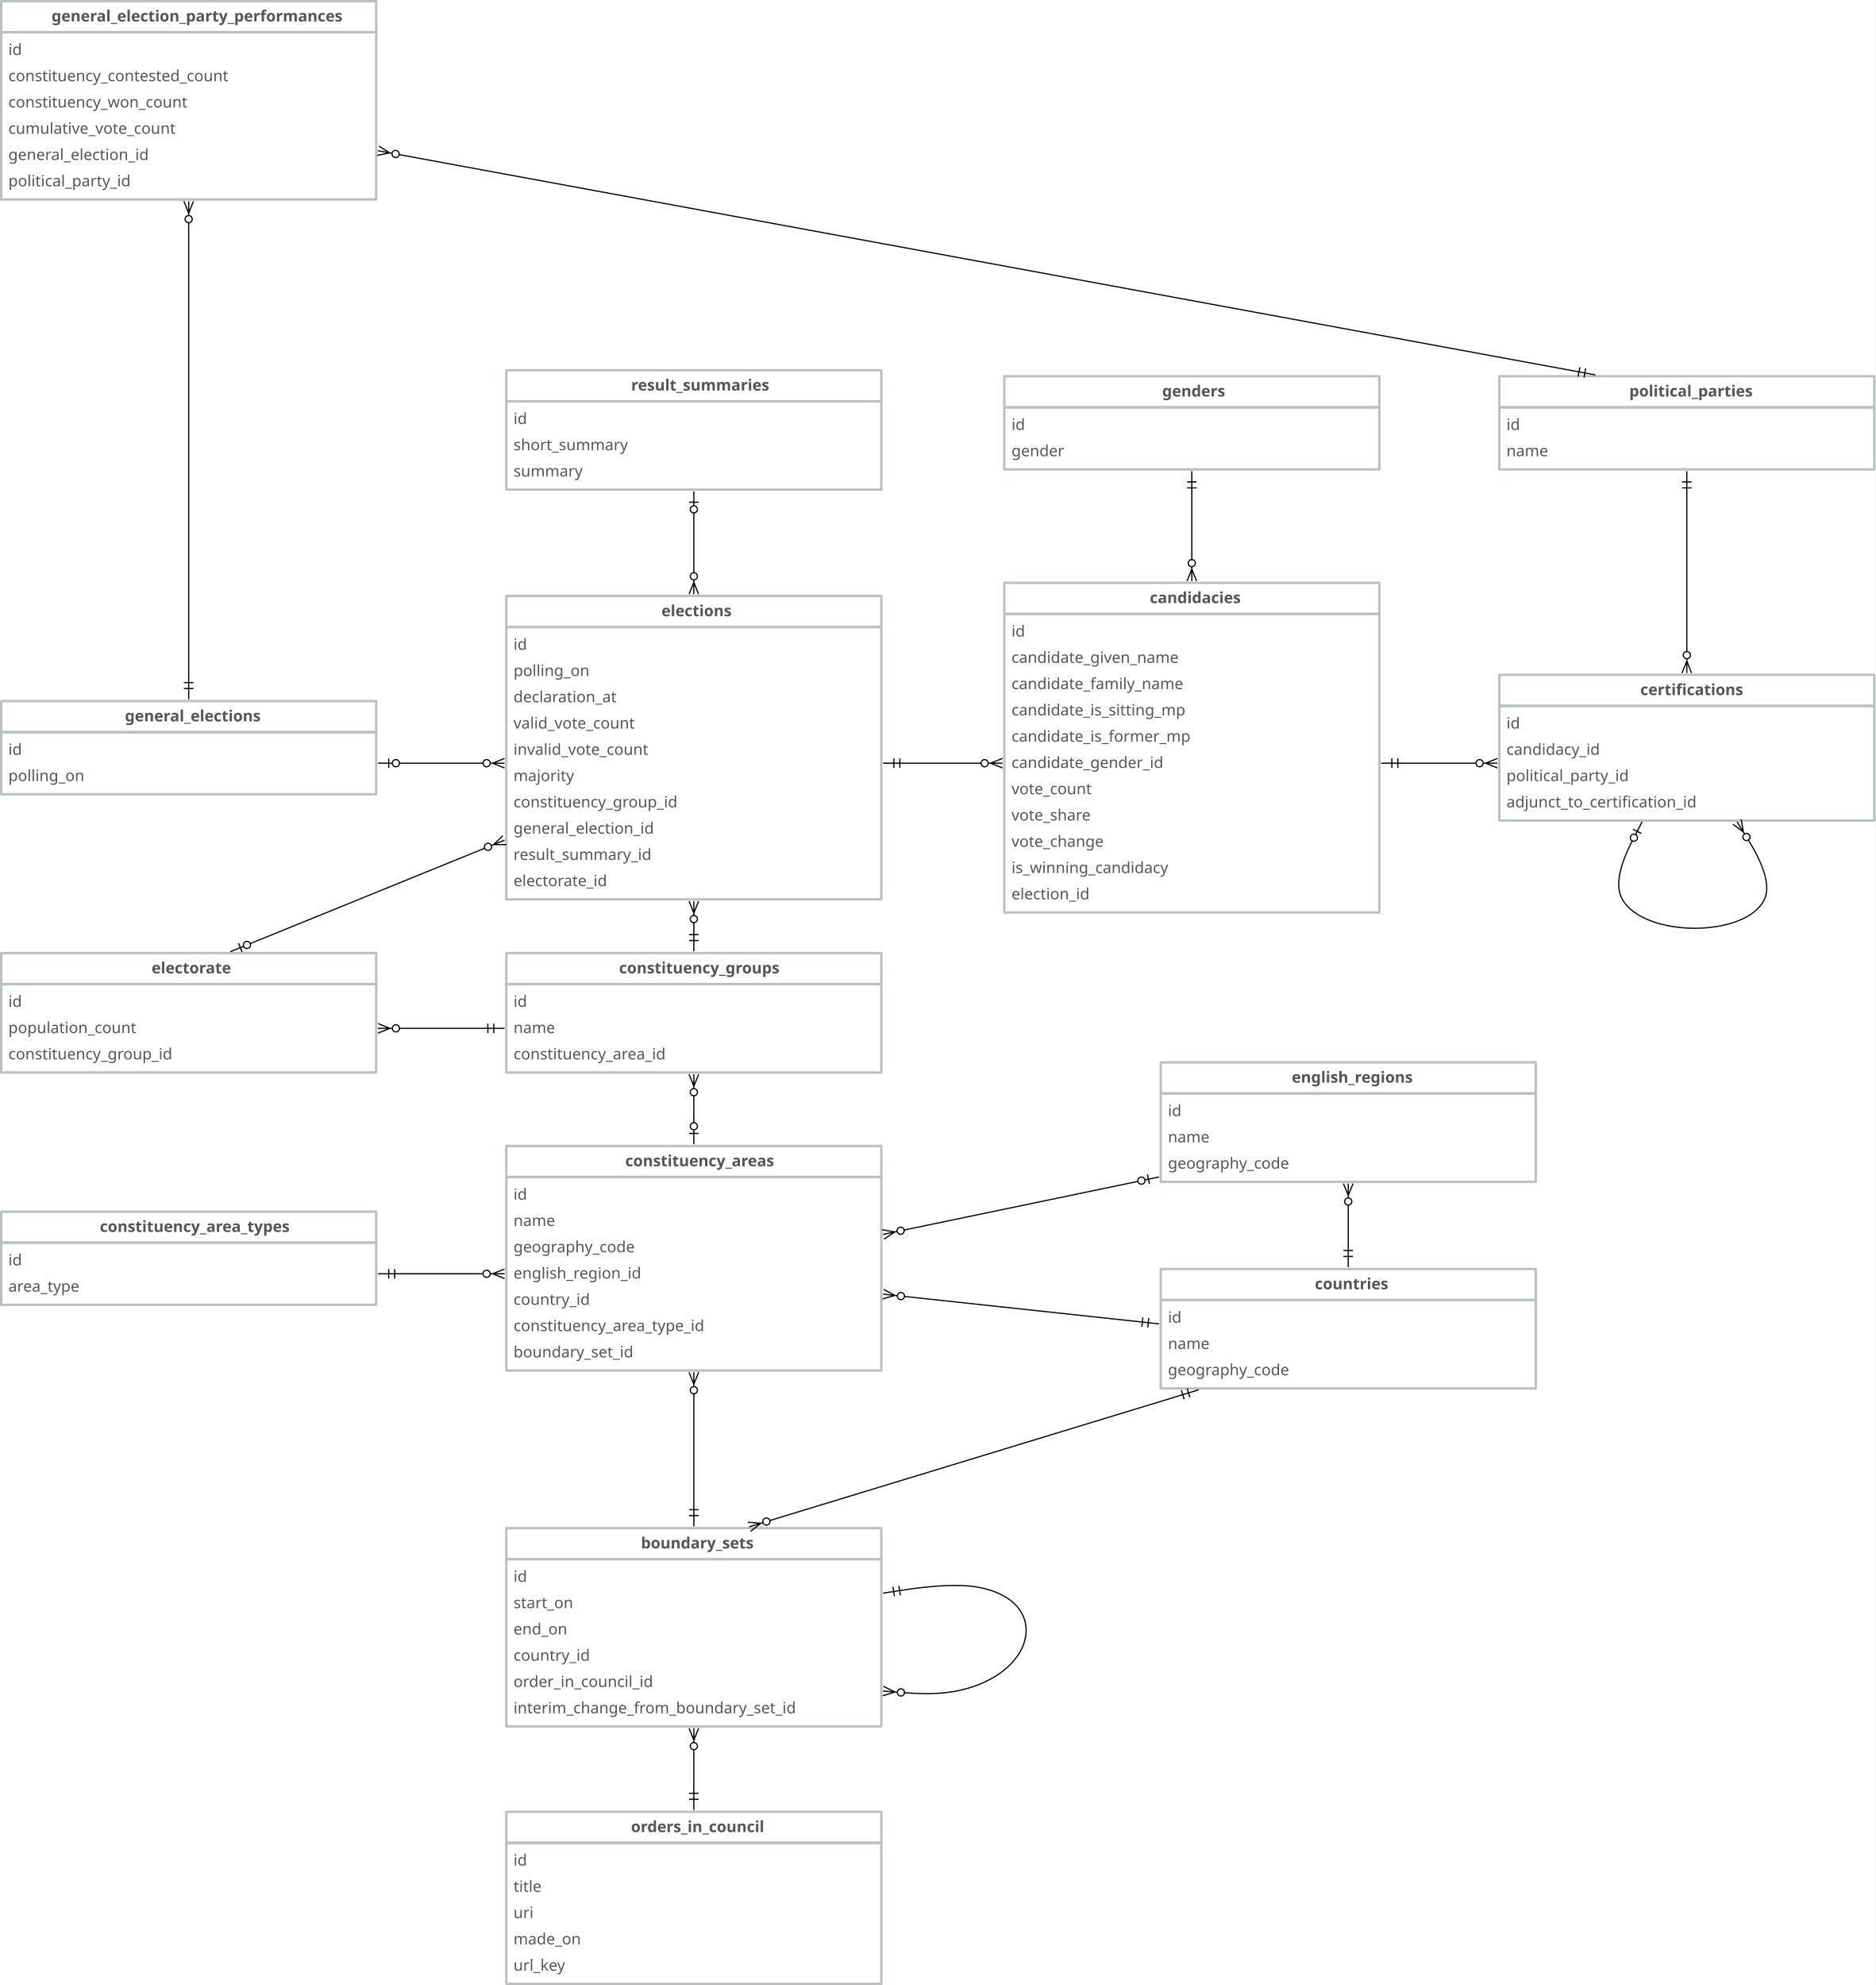
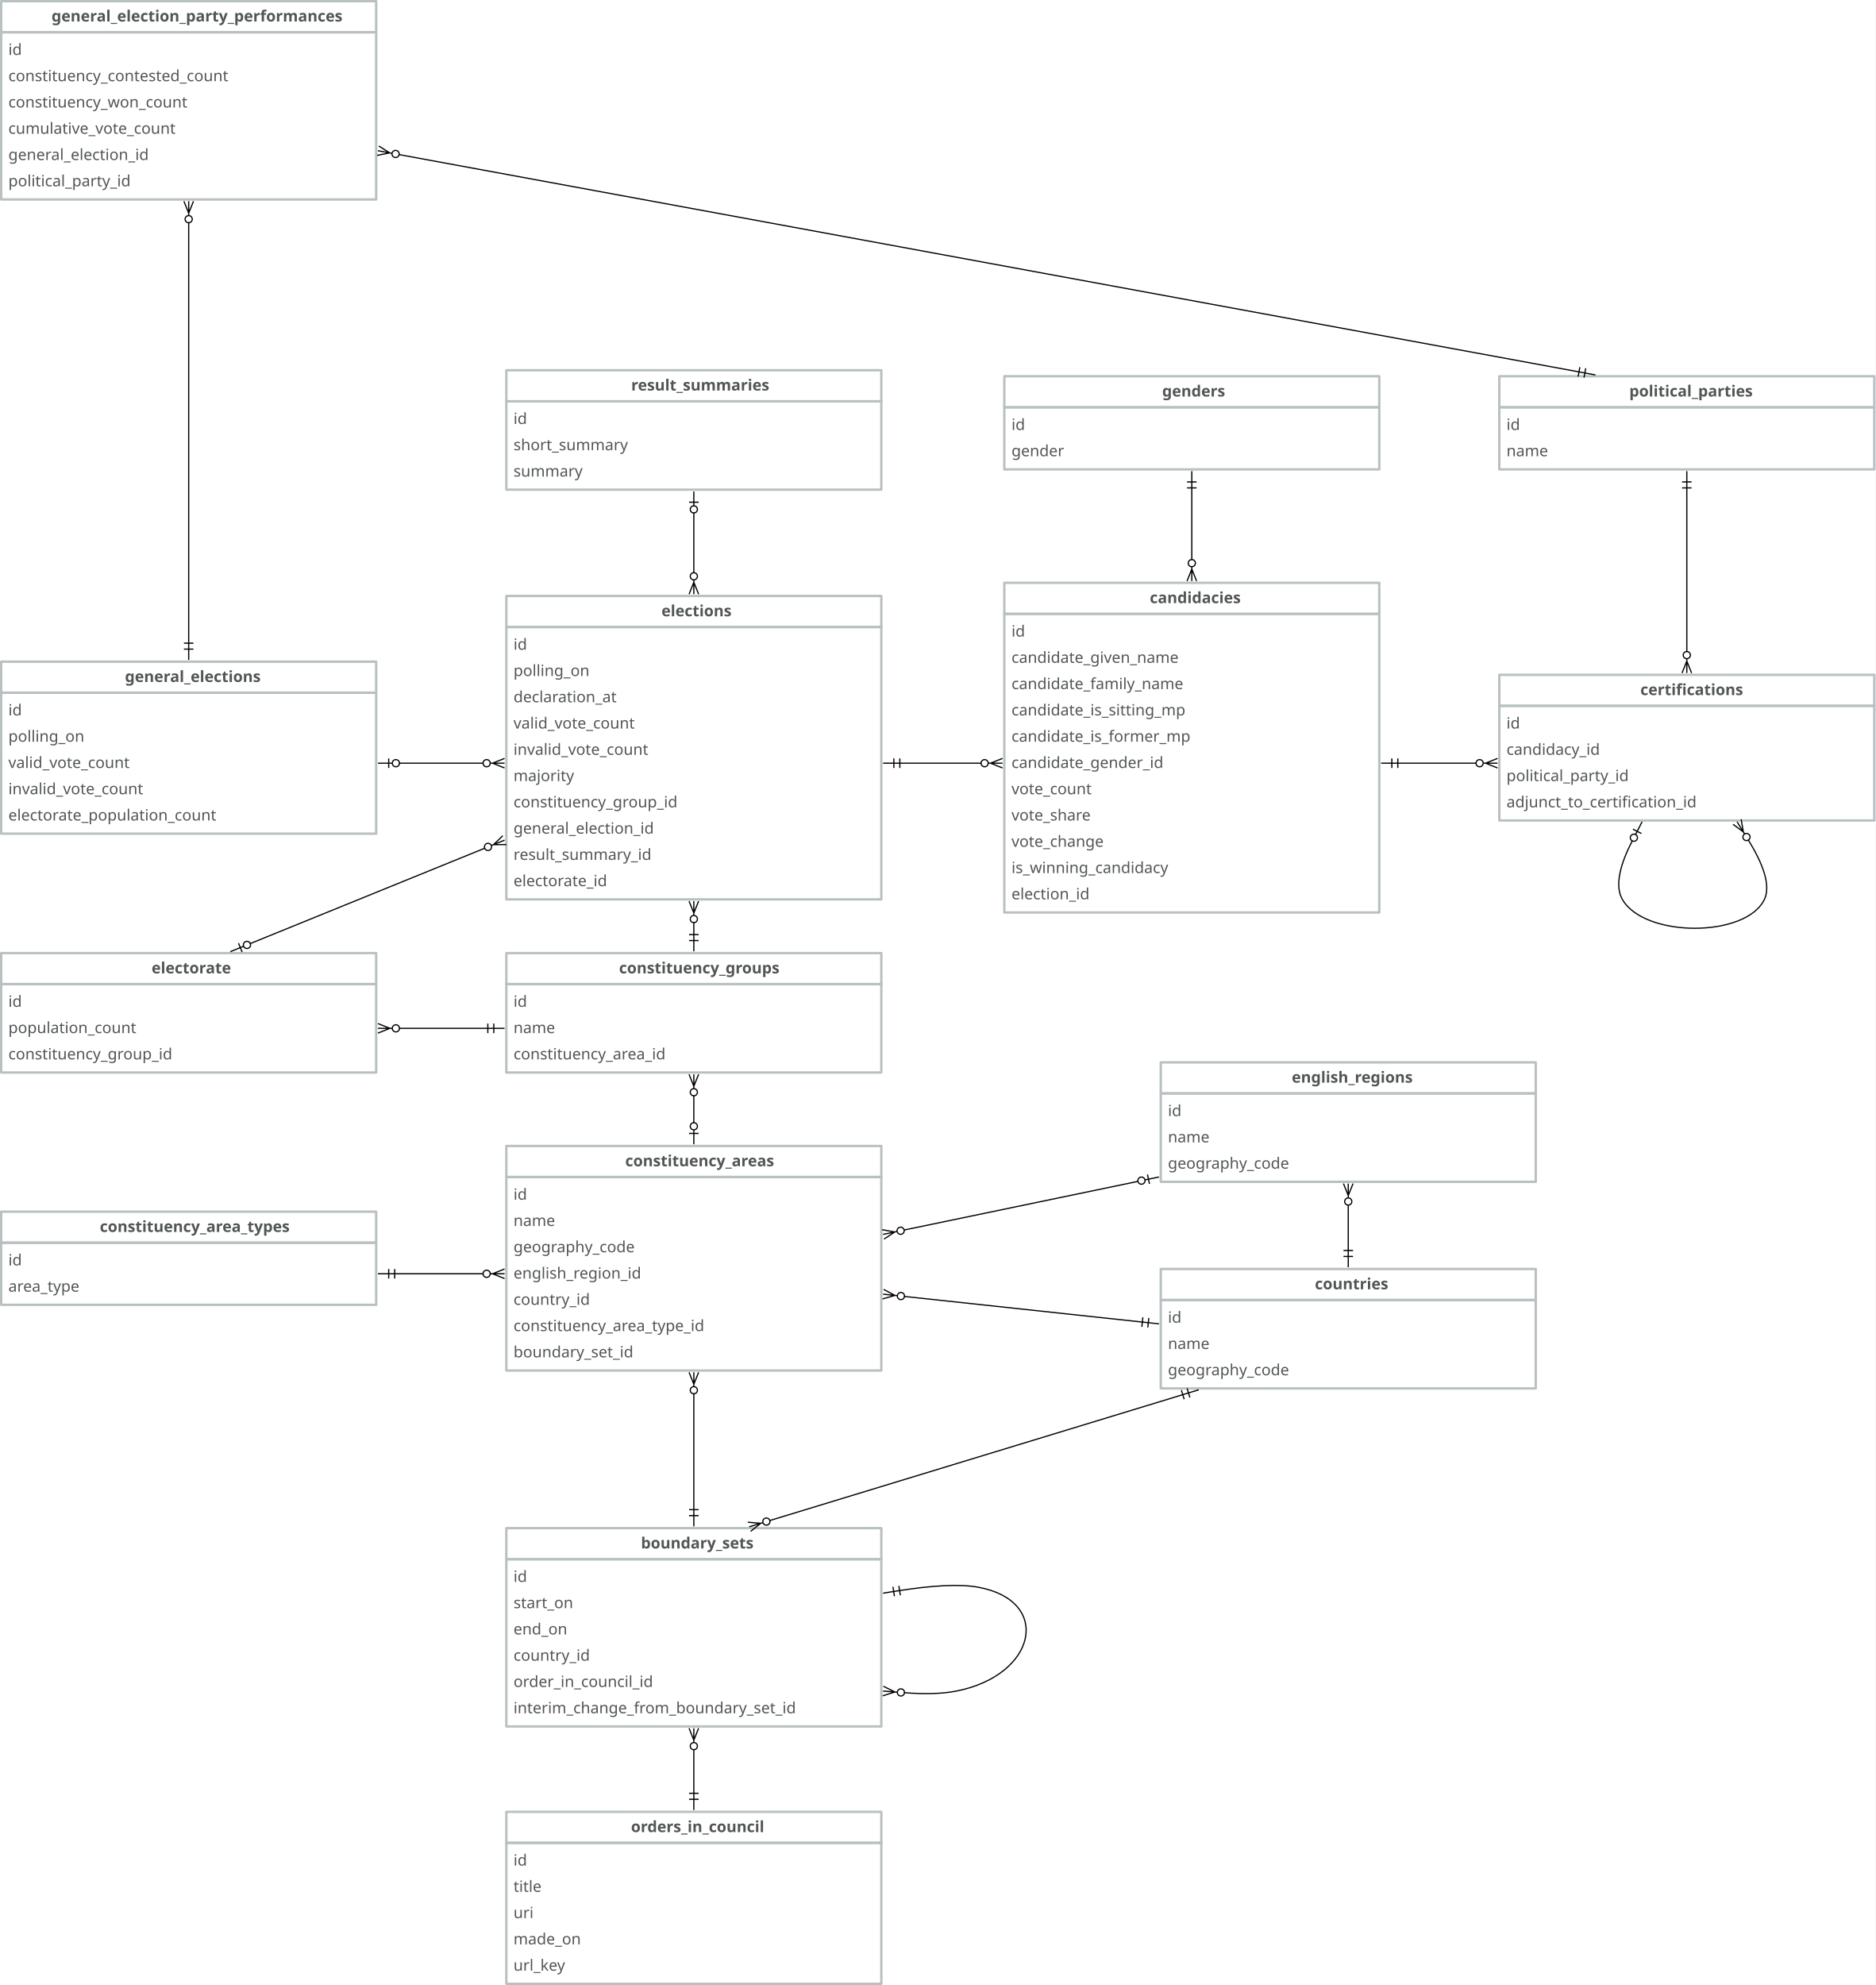
<svg xmlns="http://www.w3.org/2000/svg" version="1.1" viewBox="62 -400 1570.5 1662" width="1570.5" height="1662">
  <defs>
    <marker orient="auto" overflow="visible" markerUnits="strokeWidth" id="CrowBall_Marker" stroke-linejoin="miter" stroke-miterlimit="10" viewBox="-1 -5 20 10" markerWidth="20" markerHeight="10" color="black">
      <g>
        <path d="M 18 0 L 6 0 M 18 4 L 8 0 L 18 -4 M .879 2.121 C -.293 .95 -.293 -.95 .879 -2.121 C 2.05 -3.293 3.95 -3.293 5.121 -2.121 C 6.293 -.95 6.293 .95 5.121 2.121 C 3.95 3.293 2.05 3.293 .879 2.121" fill="none" stroke="currentColor" stroke-width="1" />
      </g>
    </marker>
    <marker orient="auto" overflow="visible" markerUnits="strokeWidth" id="BarBall_Marker" stroke-linejoin="miter" stroke-miterlimit="10" viewBox="-19 -5 20 10" markerWidth="20" markerHeight="10" color="black">
      <g>
        <path d="M -18 0 L -6 0 M -9 -4 L -9 4 M -.879 -2.121 C .293 -.95 .293 .95 -.879 2.121 C -2.05 3.293 -3.95 3.293 -5.121 2.121 C -6.293 .95 -6.293 -.95 -5.121 -2.121 C -3.95 -3.293 -2.05 -3.293 -.879 -2.121" fill="none" stroke="currentColor" stroke-width="1" />
      </g>
    </marker>
    <marker orient="auto" overflow="visible" markerUnits="strokeWidth" id="DoubleBar_Marker" stroke-linejoin="miter" stroke-miterlimit="10" viewBox="-15 -5 16 10" markerWidth="16" markerHeight="10" color="black">
      <g>
        <path d="M -14 0 L 0 0 M -5 -4 L -5 4 M 0 -4 L 0 4" fill="none" stroke="currentColor" stroke-width="1" />
      </g>
    </marker>
  </defs>
  <g id="Canvas_1" stroke="none" stroke-dasharray="none" stroke-opacity="1" fill="none" fill-opacity="1">
    <rect fill="white" x="62" y="-400" width="1570.5" height="1662" />
    <g id="Canvas_1_Layer_1">
      <g id="Group_2">
        <g id="Graphic_4">
-           <rect x="63" y="213" width="314" height="52" stroke="#b9c0c1" stroke-linecap="round" stroke-linejoin="round" stroke-width="2" />
-           <text transform="translate(69 219)" fill="#515556">
+           <rect x="63" y="180" width="314" height="118" stroke="#b9c0c1" stroke-linecap="round" stroke-linejoin="round" stroke-width="2" />
+           <text transform="translate(69 186)" fill="#515556">
            <tspan font-family="Avenir" font-size="13" fill="#515556" x="0" y="13">id</tspan>
            <tspan font-family="Avenir" font-size="13" fill="#515556" x="0" y="35">polling_on</tspan>
+             <tspan font-family="Avenir" font-size="13" fill="#515556" x="0" y="57">valid_vote_count</tspan>
+             <tspan font-family="Avenir" font-size="13" fill="#515556" x="0" y="79">invalid_vote_count</tspan>
+             <tspan font-family="Avenir" font-size="13" fill="#515556" x="0" y="101">electorate_population_count</tspan>
          </text>
        </g>
        <g id="Graphic_3">
-           <rect x="63" y="187" width="314" height="26" stroke="#b9c0c1" stroke-linecap="round" stroke-linejoin="round" stroke-width="2" />
-           <text transform="translate(69 191)" fill="#515556">
+           <rect x="63" y="154" width="314" height="26" stroke="#b9c0c1" stroke-linecap="round" stroke-linejoin="round" stroke-width="2" />
+           <text transform="translate(69 158)" fill="#515556">
            <tspan font-family="Avenir" font-weight="bold" font-size="13" fill="#515556" x="97.661" y="13">general_elections</tspan>
          </text>
        </g>
      </g>
      <g id="Group_5">
        <g id="Graphic_7">
          <rect x="486" y="585.5" width="314" height="162" stroke="#b9c0c1" stroke-linecap="round" stroke-linejoin="round" stroke-width="2" />
          <text transform="translate(492 591.5)" fill="#515556">
            <tspan font-family="Avenir" font-size="13" fill="#515556" x="0" y="13">id</tspan>
            <tspan font-family="Avenir" font-size="13" fill="#515556" x="0" y="35">name</tspan>
            <tspan font-family="Avenir" font-size="13" fill="#515556" x="0" y="57">geography_code</tspan>
            <tspan font-family="Avenir" font-size="13" fill="#515556" x="0" y="79">english_region_id</tspan>
            <tspan font-family="Avenir" font-size="13" fill="#515556" x="0" y="101">country_id</tspan>
            <tspan font-family="Avenir" font-size="13" fill="#515556" x="0" y="123">constituency_area_type_id</tspan>
            <tspan font-family="Avenir" font-size="13" fill="#515556" x="0" y="145">boundary_set_id</tspan>
          </text>
        </g>
        <g id="Graphic_6">
          <rect x="486" y="559.5" width="314" height="26" stroke="#b9c0c1" stroke-linecap="round" stroke-linejoin="round" stroke-width="2" />
          <text transform="translate(492 563.5)" fill="#515556">
            <tspan font-family="Avenir" font-weight="bold" font-size="13" fill="#515556" x="93.573" y="13">constituency_areas</tspan>
          </text>
        </g>
      </g>
      <g id="Group_8">
        <g id="Graphic_10">
          <rect x="486" y="424" width="314" height="74" stroke="#b9c0c1" stroke-linecap="round" stroke-linejoin="round" stroke-width="2" />
          <text transform="translate(492 430)" fill="#515556">
            <tspan font-family="Avenir" font-size="13" fill="#515556" x="0" y="13">id</tspan>
            <tspan font-family="Avenir" font-size="13" fill="#515556" x="0" y="35">name</tspan>
            <tspan font-family="Avenir" font-size="13" fill="#515556" x="0" y="57">constituency_area_id</tspan>
          </text>
        </g>
        <g id="Graphic_9">
          <rect x="486" y="398" width="314" height="26" stroke="#b9c0c1" stroke-linecap="round" stroke-linejoin="round" stroke-width="2" />
          <text transform="translate(492 402)" fill="#515556">
            <tspan font-family="Avenir" font-weight="bold" font-size="13" fill="#515556" x="88.398" y="13">constituency_groups</tspan>
          </text>
        </g>
      </g>
      <g id="Line_11">
        <line x1="643" y1="540" x2="643" y2="517.5" marker-end="url(#CrowBall_Marker)" marker-start="url(#BarBall_Marker)" stroke="black" stroke-linecap="round" stroke-linejoin="round" stroke-width="1" />
      </g>
      <g id="Group_12">
        <g id="Graphic_14">
          <rect x="486" y="125" width="314" height="228" stroke="#b9c0c1" stroke-linecap="round" stroke-linejoin="round" stroke-width="2" />
          <text transform="translate(492 131)" fill="#515556">
            <tspan font-family="Avenir" font-size="13" fill="#515556" x="0" y="13">id</tspan>
            <tspan font-family="Avenir" font-size="13" fill="#515556" x="0" y="35">polling_on</tspan>
            <tspan font-family="Avenir" font-size="13" fill="#515556" x="0" y="57">declaration_at</tspan>
            <tspan font-family="Avenir" font-size="13" fill="#515556" x="0" y="79">valid_vote_count</tspan>
            <tspan font-family="Avenir" font-size="13" fill="#515556" x="0" y="101">invalid_vote_count</tspan>
            <tspan font-family="Avenir" font-size="13" fill="#515556" x="0" y="123">majority</tspan>
            <tspan font-family="Avenir" font-size="13" fill="#515556" x="0" y="145">constituency_group_id</tspan>
            <tspan font-family="Avenir" font-size="13" fill="#515556" x="0" y="167">general_election_id</tspan>
            <tspan font-family="Avenir" font-size="13" fill="#515556" x="0" y="189">result_summary_id</tspan>
            <tspan font-family="Avenir" font-size="13" fill="#515556" x="0" y="211">electorate_id</tspan>
          </text>
        </g>
        <g id="Graphic_13">
          <rect x="486" y="99" width="314" height="26" stroke="#b9c0c1" stroke-linecap="round" stroke-linejoin="round" stroke-width="2" />
          <text transform="translate(492 103)" fill="#515556">
            <tspan font-family="Avenir" font-weight="bold" font-size="13" fill="#515556" x="123.908" y="13">elections</tspan>
          </text>
        </g>
      </g>
      <g id="Line_15">
        <line x1="643" y1="382.5" x2="643" y2="372.5" marker-end="url(#CrowBall_Marker)" marker-start="url(#DoubleBar_Marker)" stroke="black" stroke-linecap="round" stroke-linejoin="round" stroke-width="1" />
      </g>
      <g id="Line_16">
        <line x1="396.5" y1="239" x2="466.5" y2="239" marker-end="url(#CrowBall_Marker)" marker-start="url(#BarBall_Marker)" stroke="black" stroke-linecap="round" stroke-linejoin="round" stroke-width="1" />
      </g>
      <g id="Group_17">
        <g id="Graphic_19">
          <rect x="903" y="114" width="314" height="250" stroke="#b9c0c1" stroke-linecap="round" stroke-linejoin="round" stroke-width="2" />
          <text transform="translate(909 120)" fill="#515556">
            <tspan font-family="Avenir" font-size="13" fill="#515556" x="0" y="13">id</tspan>
            <tspan font-family="Avenir" font-size="13" fill="#515556" x="0" y="35">candidate_given_name</tspan>
            <tspan font-family="Avenir" font-size="13" fill="#515556" x="0" y="57">candidate_family_name</tspan>
            <tspan font-family="Avenir" font-size="13" fill="#515556" x="0" y="79">candidate_is_sitting_mp</tspan>
            <tspan font-family="Avenir" font-size="13" fill="#515556" x="0" y="101">candidate_is_former_mp</tspan>
            <tspan font-family="Avenir" font-size="13" fill="#515556" x="0" y="123">candidate_gender_id</tspan>
            <tspan font-family="Avenir" font-size="13" fill="#515556" x="0" y="145">vote_count</tspan>
            <tspan font-family="Avenir" font-size="13" fill="#515556" x="0" y="167">vote_share</tspan>
            <tspan font-family="Avenir" font-size="13" fill="#515556" x="0" y="189">vote_change</tspan>
            <tspan font-family="Avenir" font-size="13" fill="#515556" x="0" y="211">is_winning_candidacy</tspan>
            <tspan font-family="Avenir" font-size="13" fill="#515556" x="0" y="233">election_id</tspan>
          </text>
        </g>
        <g id="Graphic_18">
          <rect x="903" y="88" width="314" height="26" stroke="#b9c0c1" stroke-linecap="round" stroke-linejoin="round" stroke-width="2" />
          <text transform="translate(909 92)" fill="#515556">
            <tspan font-family="Avenir" font-weight="bold" font-size="13" fill="#515556" x="115.829" y="13">candidacies</tspan>
          </text>
        </g>
      </g>
      <g id="Group_20">
        <g id="Graphic_22">
          <rect x="903" y="-59" width="314" height="52" stroke="#b9c0c1" stroke-linecap="round" stroke-linejoin="round" stroke-width="2" />
          <text transform="translate(909 -53)" fill="#515556">
            <tspan font-family="Avenir" font-size="13" fill="#515556" x="0" y="13">id</tspan>
            <tspan font-family="Avenir" font-size="13" fill="#515556" x="0" y="35">gender</tspan>
          </text>
        </g>
        <g id="Graphic_21">
          <rect x="903" y="-85" width="314" height="26" stroke="#b9c0c1" stroke-linecap="round" stroke-linejoin="round" stroke-width="2" />
          <text transform="translate(909 -81)" fill="#515556">
            <tspan font-family="Avenir" font-weight="bold" font-size="13" fill="#515556" x="126.203" y="13">genders</tspan>
          </text>
        </g>
      </g>
      <g id="Line_23">
        <line x1="1060" y1="8.5" x2="1060" y2="68.5" marker-end="url(#CrowBall_Marker)" marker-start="url(#DoubleBar_Marker)" stroke="black" stroke-linecap="round" stroke-linejoin="round" stroke-width="1" />
      </g>
      <g id="Line_24">
        <line x1="815.5" y1="239" x2="883.5" y2="239" marker-end="url(#CrowBall_Marker)" marker-start="url(#DoubleBar_Marker)" stroke="black" stroke-linecap="round" stroke-linejoin="round" stroke-width="1" />
      </g>
      <g id="Group_25">
        <g id="Graphic_27">
          <rect x="1034" y="688.5" width="314" height="74" stroke="#b9c0c1" stroke-linecap="round" stroke-linejoin="round" stroke-width="2" />
          <text transform="translate(1040 694.5)" fill="#515556">
            <tspan font-family="Avenir" font-size="13" fill="#515556" x="0" y="13">id</tspan>
            <tspan font-family="Avenir" font-size="13" fill="#515556" x="0" y="35">name</tspan>
            <tspan font-family="Avenir" font-size="13" fill="#515556" x="0" y="57">geography_code</tspan>
          </text>
        </g>
        <g id="Graphic_26">
          <rect x="1034" y="662.5" width="314" height="26" stroke="#b9c0c1" stroke-linecap="round" stroke-linejoin="round" stroke-width="2" />
          <text transform="translate(1040 666.5)" fill="#515556">
            <tspan font-family="Avenir" font-weight="bold" font-size="13" fill="#515556" x="123.076" y="13">countries</tspan>
          </text>
        </g>
      </g>
      <g id="Group_28">
        <g id="Graphic_30">
          <rect x="1034" y="515.5" width="314" height="74" stroke="#b9c0c1" stroke-linecap="round" stroke-linejoin="round" stroke-width="2" />
          <text transform="translate(1040 521.5)" fill="#515556">
            <tspan font-family="Avenir" font-size="13" fill="#515556" x="0" y="13">id</tspan>
            <tspan font-family="Avenir" font-size="13" fill="#515556" x="0" y="35">name</tspan>
            <tspan font-family="Avenir" font-size="13" fill="#515556" x="0" y="57">geography_code</tspan>
          </text>
        </g>
        <g id="Graphic_29">
          <rect x="1034" y="489.5" width="314" height="26" stroke="#b9c0c1" stroke-linecap="round" stroke-linejoin="round" stroke-width="2" />
          <text transform="translate(1040 493.5)" fill="#515556">
            <tspan font-family="Avenir" font-weight="bold" font-size="13" fill="#515556" x="103.68" y="13">english_regions</tspan>
          </text>
        </g>
      </g>
      <g id="Line_31">
        <line x1="1014.888" y1="589.136" x2="819.112" y2="629.864" marker-end="url(#CrowBall_Marker)" marker-start="url(#BarBall_Marker)" stroke="black" stroke-linecap="round" stroke-linejoin="round" stroke-width="1" />
      </g>
      <g id="Line_32">
        <line x1="1018.583" y1="706.937" x2="819.394" y2="685.491" marker-end="url(#CrowBall_Marker)" marker-start="url(#DoubleBar_Marker)" stroke="black" stroke-linecap="round" stroke-linejoin="round" stroke-width="1" />
      </g>
      <g id="Line_33">
        <line x1="1191" y1="647" x2="1191" y2="609" marker-end="url(#CrowBall_Marker)" marker-start="url(#DoubleBar_Marker)" stroke="black" stroke-linecap="round" stroke-linejoin="round" stroke-width="1" />
      </g>
      <g id="Group_34">
        <g id="Graphic_36">
          <rect x="63" y="640.5" width="314" height="52" stroke="#b9c0c1" stroke-linecap="round" stroke-linejoin="round" stroke-width="2" />
          <text transform="translate(69 646.5)" fill="#515556">
            <tspan font-family="Avenir" font-size="13" fill="#515556" x="0" y="13">id</tspan>
            <tspan font-family="Avenir" font-size="13" fill="#515556" x="0" y="35">area_type</tspan>
          </text>
        </g>
        <g id="Graphic_35">
          <rect x="63" y="614.5" width="314" height="26" stroke="#b9c0c1" stroke-linecap="round" stroke-linejoin="round" stroke-width="2" />
          <text transform="translate(69 618.5)" fill="#515556">
            <tspan font-family="Avenir" font-weight="bold" font-size="13" fill="#515556" x="76.594" y="13">constituency_area_types</tspan>
          </text>
        </g>
      </g>
      <g id="Line_37">
        <line x1="392.5" y1="666.5" x2="466.5" y2="666.5" marker-end="url(#CrowBall_Marker)" marker-start="url(#DoubleBar_Marker)" stroke="black" stroke-linecap="round" stroke-linejoin="round" stroke-width="1" />
      </g>
      <g id="Group_38">
        <g id="Graphic_40">
          <rect x="1317.5" y="-59" width="314" height="52" stroke="#b9c0c1" stroke-linecap="round" stroke-linejoin="round" stroke-width="2" />
          <text transform="translate(1323.5 -53)" fill="#515556">
            <tspan font-family="Avenir" font-size="13" fill="#515556" x="0" y="13">id</tspan>
            <tspan font-family="Avenir" font-size="13" fill="#515556" x="0" y="35">name</tspan>
          </text>
        </g>
        <g id="Graphic_39">
          <rect x="1317.5" y="-85" width="314" height="26" stroke="#b9c0c1" stroke-linecap="round" stroke-linejoin="round" stroke-width="2" />
          <text transform="translate(1323.5 -81)" fill="#515556">
            <tspan font-family="Avenir" font-weight="bold" font-size="13" fill="#515556" x="102.809" y="13">political_parties</tspan>
          </text>
        </g>
      </g>
      <g id="Group_41">
        <g id="Graphic_43">
          <rect x="1317.5" y="191" width="314" height="96" stroke="#b9c0c1" stroke-linecap="round" stroke-linejoin="round" stroke-width="2" />
          <text transform="translate(1323.5 197)" fill="#515556">
            <tspan font-family="Avenir" font-size="13" fill="#515556" x="0" y="13">id</tspan>
            <tspan font-family="Avenir" font-size="13" fill="#515556" x="0" y="35">candidacy_id</tspan>
            <tspan font-family="Avenir" font-size="13" fill="#515556" x="0" y="57">political_party_id</tspan>
            <tspan font-family="Avenir" font-size="13" fill="#515556" x="0" y="79">adjunct_to_certification_id</tspan>
          </text>
        </g>
        <g id="Graphic_42">
          <rect x="1317.5" y="165" width="314" height="26" stroke="#b9c0c1" stroke-linecap="round" stroke-linejoin="round" stroke-width="2" />
          <text transform="translate(1323.5 169)" fill="#515556">
            <tspan font-family="Avenir" font-weight="bold" font-size="13" fill="#515556" x="112.097" y="13">certifications</tspan>
          </text>
        </g>
      </g>
      <g id="Line_44">
        <line x1="1232.5" y1="239" x2="1298" y2="239" marker-end="url(#CrowBall_Marker)" marker-start="url(#DoubleBar_Marker)" stroke="black" stroke-linecap="round" stroke-linejoin="round" stroke-width="1" />
      </g>
      <g id="Line_45">
        <line x1="1474.5" y1="8.5" x2="1474.5" y2="145.5" marker-end="url(#CrowBall_Marker)" marker-start="url(#DoubleBar_Marker)" stroke="black" stroke-linecap="round" stroke-linejoin="round" stroke-width="1" />
      </g>
      <g id="Line_46">
        <path d="M 1428.805 304.059 C 1419.198 322.706 1413.754 341.168 1420.5 353 C 1438.915 385.297 1524.201 385.297 1539.5 353 C 1545.174 341.022 1537.699 322.249 1526.048 303.369" marker-end="url(#CrowBall_Marker)" marker-start="url(#BarBall_Marker)" stroke="black" stroke-linecap="round" stroke-linejoin="round" stroke-width="1" />
      </g>
      <g id="Group_47">
        <g id="Graphic_49">
          <rect x="486" y="905.5" width="314" height="140" stroke="#b9c0c1" stroke-linecap="round" stroke-linejoin="round" stroke-width="2" />
          <text transform="translate(492 911.5)" fill="#515556">
            <tspan font-family="Avenir" font-size="13" fill="#515556" x="0" y="13">id</tspan>
            <tspan font-family="Avenir" font-size="13" fill="#515556" x="0" y="35">start_on</tspan>
            <tspan font-family="Avenir" font-size="13" fill="#515556" x="0" y="57">end_on</tspan>
            <tspan font-family="Avenir" font-size="13" fill="#515556" x="0" y="79">country_id</tspan>
            <tspan font-family="Avenir" font-size="13" fill="#515556" x="0" y="101">order_in_council_id</tspan>
            <tspan font-family="Avenir" font-size="13" fill="#515556" x="0" y="123">interim_change_from_boundary_set_id</tspan>
          </text>
        </g>
        <g id="Graphic_48">
          <rect x="486" y="879.5" width="314" height="26" stroke="#b9c0c1" stroke-linecap="round" stroke-linejoin="round" stroke-width="2" />
          <text transform="translate(492 883.5)" fill="#515556">
            <tspan font-family="Avenir" font-weight="bold" font-size="13" fill="#515556" x="106.709" y="13">boundary_sets</tspan>
          </text>
        </g>
      </g>
      <g id="Line_50">
        <line x1="1052.435" y1="767.727" x2="706.637" y2="873.107" marker-end="url(#CrowBall_Marker)" marker-start="url(#DoubleBar_Marker)" stroke="black" stroke-linecap="round" stroke-linejoin="round" stroke-width="1" />
      </g>
      <g id="Line_51">
        <line x1="643" y1="864" x2="643" y2="767" marker-end="url(#CrowBall_Marker)" marker-start="url(#DoubleBar_Marker)" stroke="black" stroke-linecap="round" stroke-linejoin="round" stroke-width="1" />
      </g>
      <g id="Group_52">
        <g id="Graphic_54">
          <rect x="486" y="1143" width="314" height="118" stroke="#b9c0c1" stroke-linecap="round" stroke-linejoin="round" stroke-width="2" />
          <text transform="translate(492 1149)" fill="#515556">
            <tspan font-family="Avenir" font-size="13" fill="#515556" x="0" y="13">id</tspan>
            <tspan font-family="Avenir" font-size="13" fill="#515556" x="0" y="35">title</tspan>
            <tspan font-family="Avenir" font-size="13" fill="#515556" x="0" y="57">uri</tspan>
            <tspan font-family="Avenir" font-size="13" fill="#515556" x="0" y="79">made_on</tspan>
            <tspan font-family="Avenir" font-size="13" fill="#515556" x="0" y="101">url_key</tspan>
          </text>
        </g>
        <g id="Graphic_53">
          <rect x="486" y="1117" width="314" height="26" stroke="#b9c0c1" stroke-linecap="round" stroke-linejoin="round" stroke-width="2" />
          <text transform="translate(492 1121)" fill="#515556">
            <tspan font-family="Avenir" font-weight="bold" font-size="13" fill="#515556" x="98.389" y="13">orders_in_council</tspan>
          </text>
        </g>
      </g>
      <g id="Line_55">
        <line x1="643" y1="1101.5" x2="643" y2="1065" marker-end="url(#CrowBall_Marker)" marker-start="url(#DoubleBar_Marker)" stroke="black" stroke-linecap="round" stroke-linejoin="round" stroke-width="1" />
      </g>
      <g id="Line_56">
        <path d="M 815.297 931.761 C 841.503 927.663 865.115 925.997 881.164 928.952 C 943.398 940.408 930.144 1002.751 862.671 1015.938 C 850.53 1018.311 835.645 1018.521 819.398 1017.269" marker-end="url(#CrowBall_Marker)" marker-start="url(#DoubleBar_Marker)" stroke="black" stroke-linecap="round" stroke-linejoin="round" stroke-width="1" />
      </g>
      <g id="Group_57">
        <g id="Graphic_59">
          <rect x="63" y="424" width="314" height="74" stroke="#b9c0c1" stroke-linecap="round" stroke-linejoin="round" stroke-width="2" />
          <text transform="translate(69 430)" fill="#515556">
            <tspan font-family="Avenir" font-size="13" fill="#515556" x="0" y="13">id</tspan>
            <tspan font-family="Avenir" font-size="13" fill="#515556" x="0" y="35">population_count</tspan>
            <tspan font-family="Avenir" font-size="13" fill="#515556" x="0" y="57">constituency_group_id</tspan>
          </text>
        </g>
        <g id="Graphic_58">
          <rect x="63" y="398" width="314" height="26" stroke="#b9c0c1" stroke-linecap="round" stroke-linejoin="round" stroke-width="2" />
          <text transform="translate(69 402)" fill="#515556">
            <tspan font-family="Avenir" font-weight="bold" font-size="13" fill="#515556" x="119.943" y="13">electorate</tspan>
          </text>
        </g>
      </g>
      <g id="Line_60">
        <line x1="470.5" y1="461" x2="396.5" y2="461" marker-end="url(#CrowBall_Marker)" marker-start="url(#DoubleBar_Marker)" stroke="black" stroke-linecap="round" stroke-linejoin="round" stroke-width="1" />
      </g>
      <g id="Line_61">
        <line x1="271.568" y1="390.032" x2="467.863" y2="310.214" marker-end="url(#CrowBall_Marker)" marker-start="url(#BarBall_Marker)" stroke="black" stroke-linecap="round" stroke-linejoin="round" stroke-width="1" />
      </g>
      <g id="Group_62">
        <g id="Graphic_64">
          <rect x="486" y="-64" width="314" height="74" stroke="#b9c0c1" stroke-linecap="round" stroke-linejoin="round" stroke-width="2" />
          <text transform="translate(492 -58)" fill="#515556">
            <tspan font-family="Avenir" font-size="13" fill="#515556" x="0" y="13">id</tspan>
            <tspan font-family="Avenir" font-size="13" fill="#515556" x="0" y="35">short_summary</tspan>
            <tspan font-family="Avenir" font-size="13" fill="#515556" x="0" y="57">summary</tspan>
          </text>
        </g>
        <g id="Graphic_63">
          <rect x="486" y="-90" width="314" height="26" stroke="#b9c0c1" stroke-linecap="round" stroke-linejoin="round" stroke-width="2" />
          <text transform="translate(492 -86)" fill="#515556">
            <tspan font-family="Avenir" font-weight="bold" font-size="13" fill="#515556" x="98.513" y="13">result_summaries</tspan>
          </text>
        </g>
      </g>
      <g id="Line_65">
        <line x1="643" y1="29.5" x2="643" y2="79.5" marker-end="url(#CrowBall_Marker)" marker-start="url(#BarBall_Marker)" stroke="black" stroke-linecap="round" stroke-linejoin="round" stroke-width="1" />
      </g>
      <g id="Group_66">
        <g id="Graphic_68">
          <rect x="63" y="-373" width="314" height="140" stroke="#b9c0c1" stroke-linecap="round" stroke-linejoin="round" stroke-width="2" />
          <text transform="translate(69 -367)" fill="#515556">
            <tspan font-family="Avenir" font-size="13" fill="#515556" x="0" y="13">id</tspan>
            <tspan font-family="Avenir" font-size="13" fill="#515556" x="0" y="35">constituency_contested_count</tspan>
            <tspan font-family="Avenir" font-size="13" fill="#515556" x="0" y="57">constituency_won_count</tspan>
            <tspan font-family="Avenir" font-size="13" fill="#515556" x="0" y="79">cumulative_vote_count</tspan>
            <tspan font-family="Avenir" font-size="13" fill="#515556" x="0" y="101">general_election_id</tspan>
            <tspan font-family="Avenir" font-size="13" fill="#515556" x="0" y="123">political_party_id</tspan>
          </text>
        </g>
        <g id="Graphic_67">
          <rect x="63" y="-399" width="314" height="26" stroke="#b9c0c1" stroke-linecap="round" stroke-linejoin="round" stroke-width="2" />
          <text transform="translate(69 -395)" fill="#515556">
            <tspan font-family="Avenir" font-weight="bold" font-size="13" fill="#515556" x="36.151" y="13">general_election_party_performances</tspan>
          </text>
        </g>
      </g>
      <g id="Line_69">
-         <line x1="220" y1="171.5" x2="220" y2="-213.5" marker-end="url(#CrowBall_Marker)" marker-start="url(#DoubleBar_Marker)" stroke="black" stroke-linecap="round" stroke-linejoin="round" stroke-width="1" />
+         <line x1="220" y1="138.5" x2="220" y2="-213.5" marker-end="url(#CrowBall_Marker)" marker-start="url(#DoubleBar_Marker)" stroke="black" stroke-linecap="round" stroke-linejoin="round" stroke-width="1" />
      </g>
      <g id="Line_70">
        <line x1="1384.209" y1="-88.626" x2="396.194" y2="-270.556" marker-end="url(#CrowBall_Marker)" marker-start="url(#DoubleBar_Marker)" stroke="black" stroke-linecap="round" stroke-linejoin="round" stroke-width="1" />
      </g>
    </g>
  </g>
</svg>
